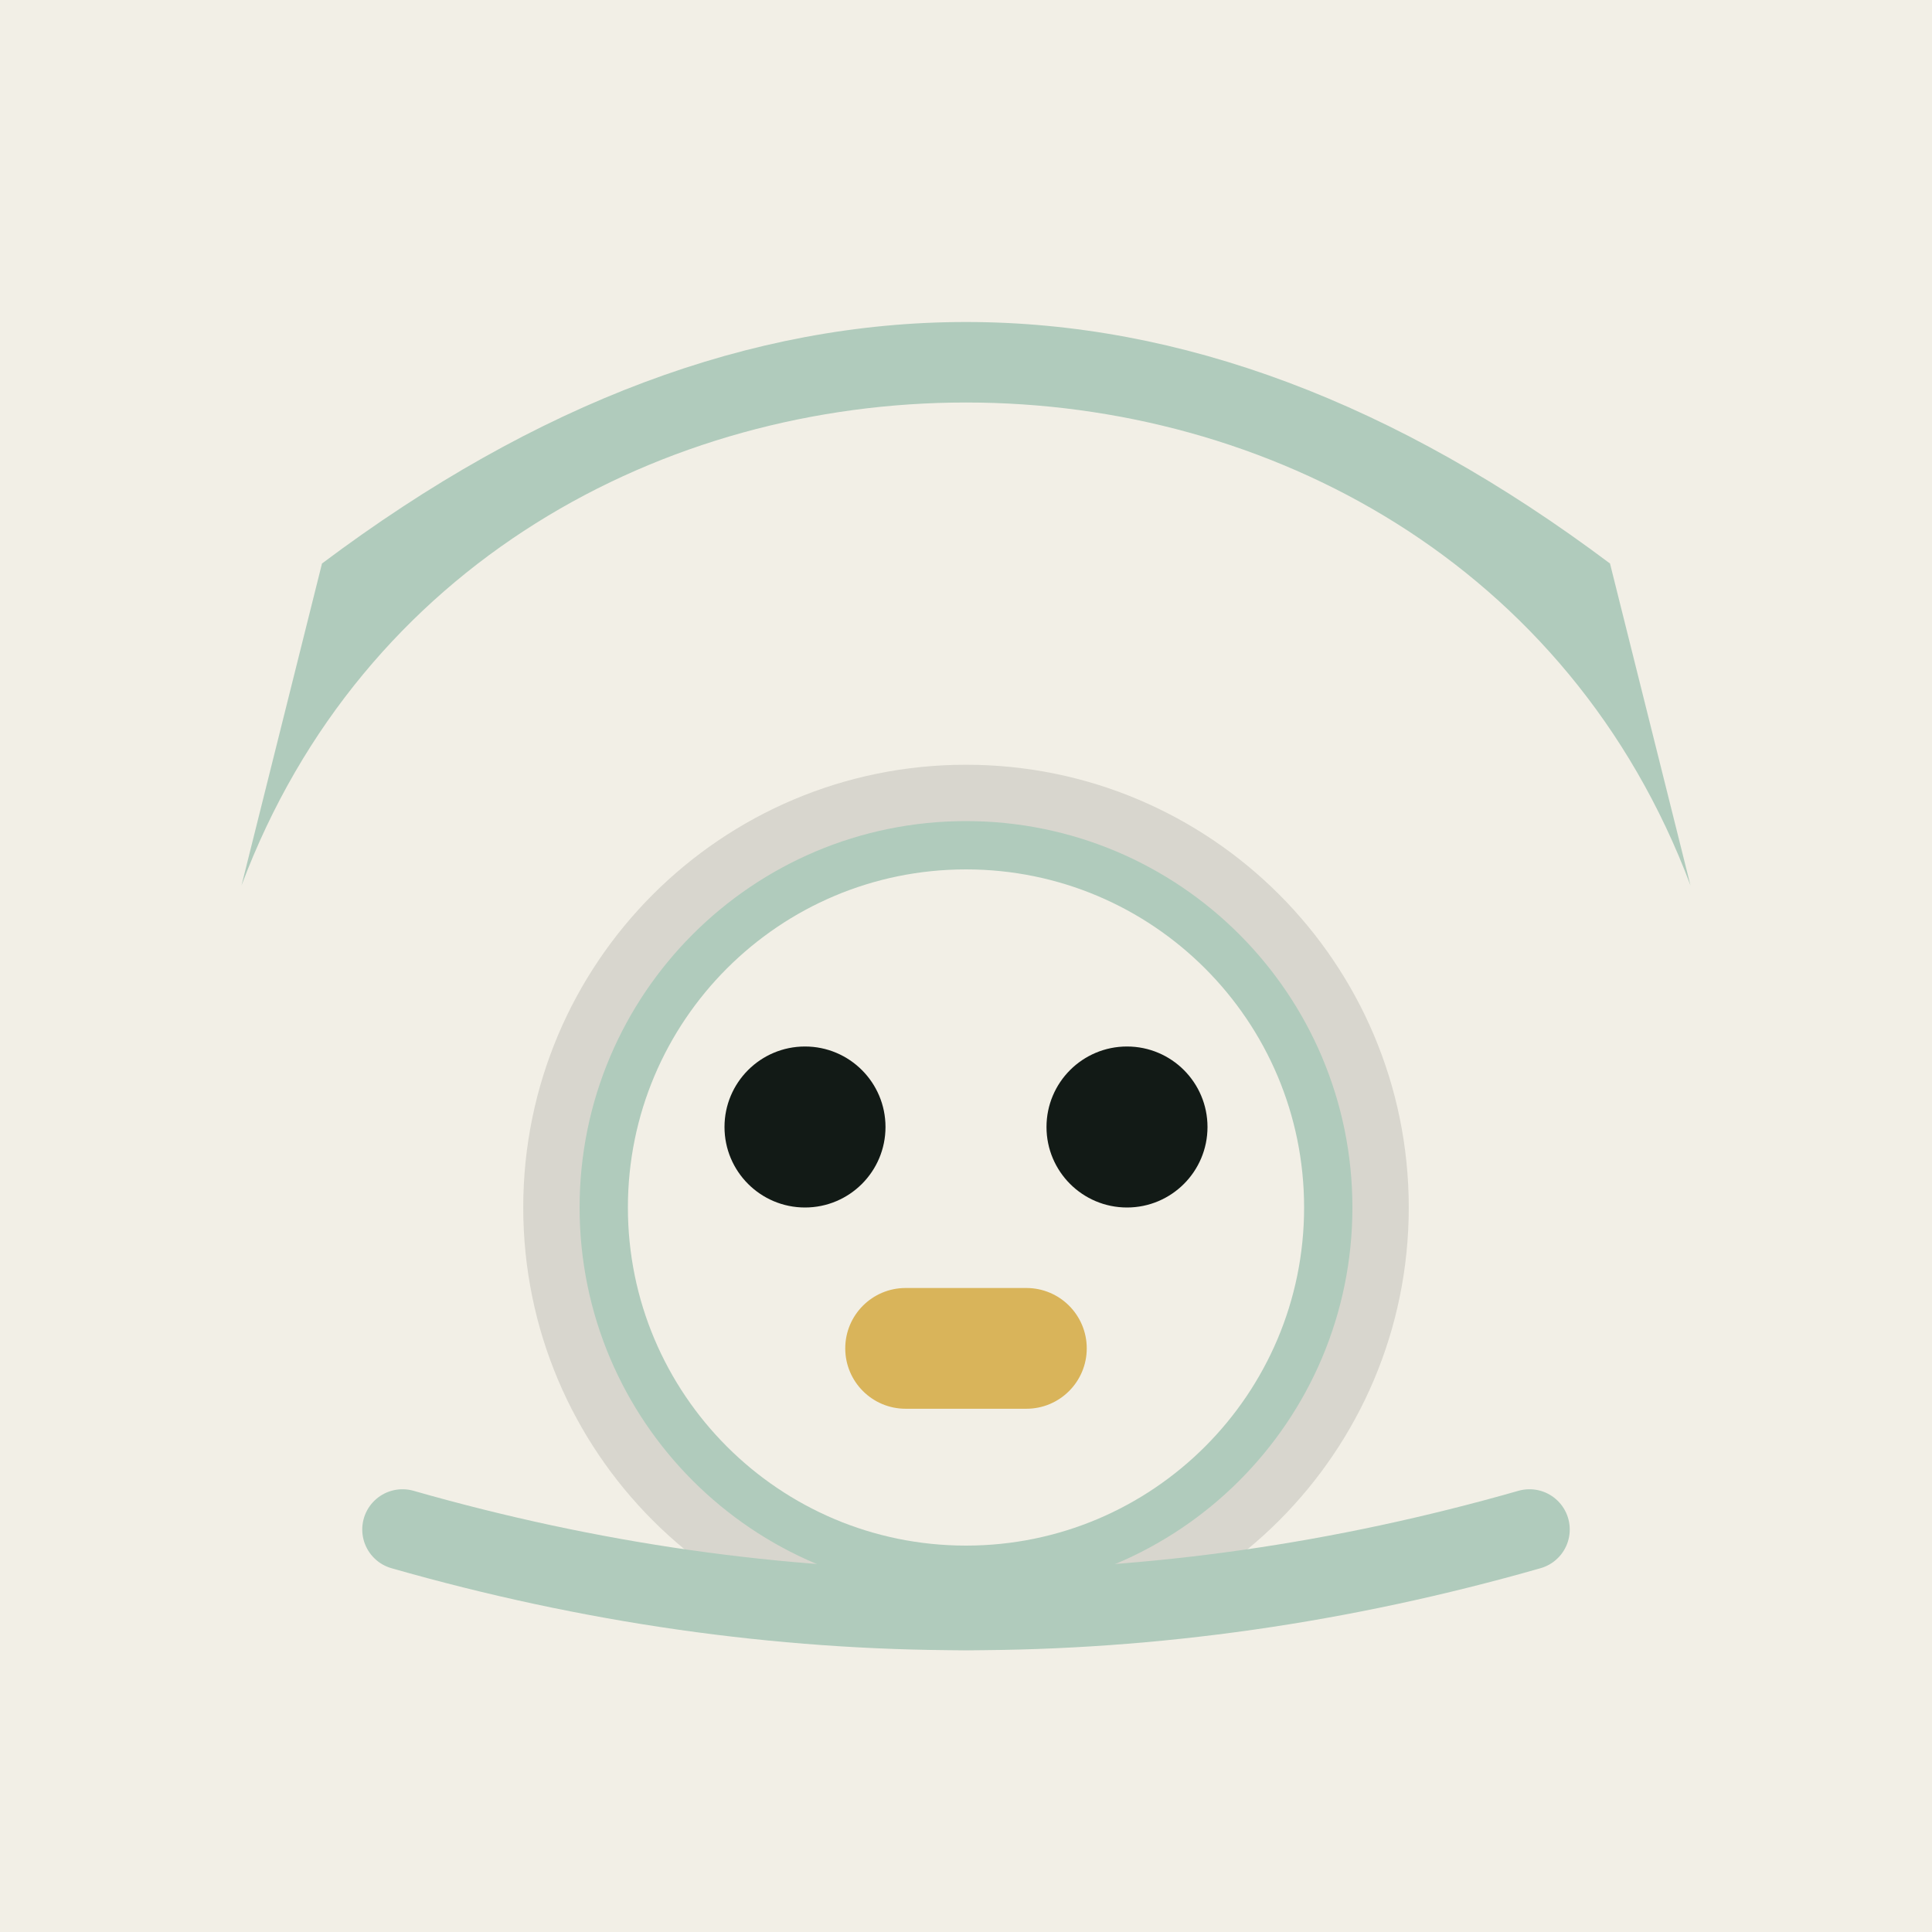
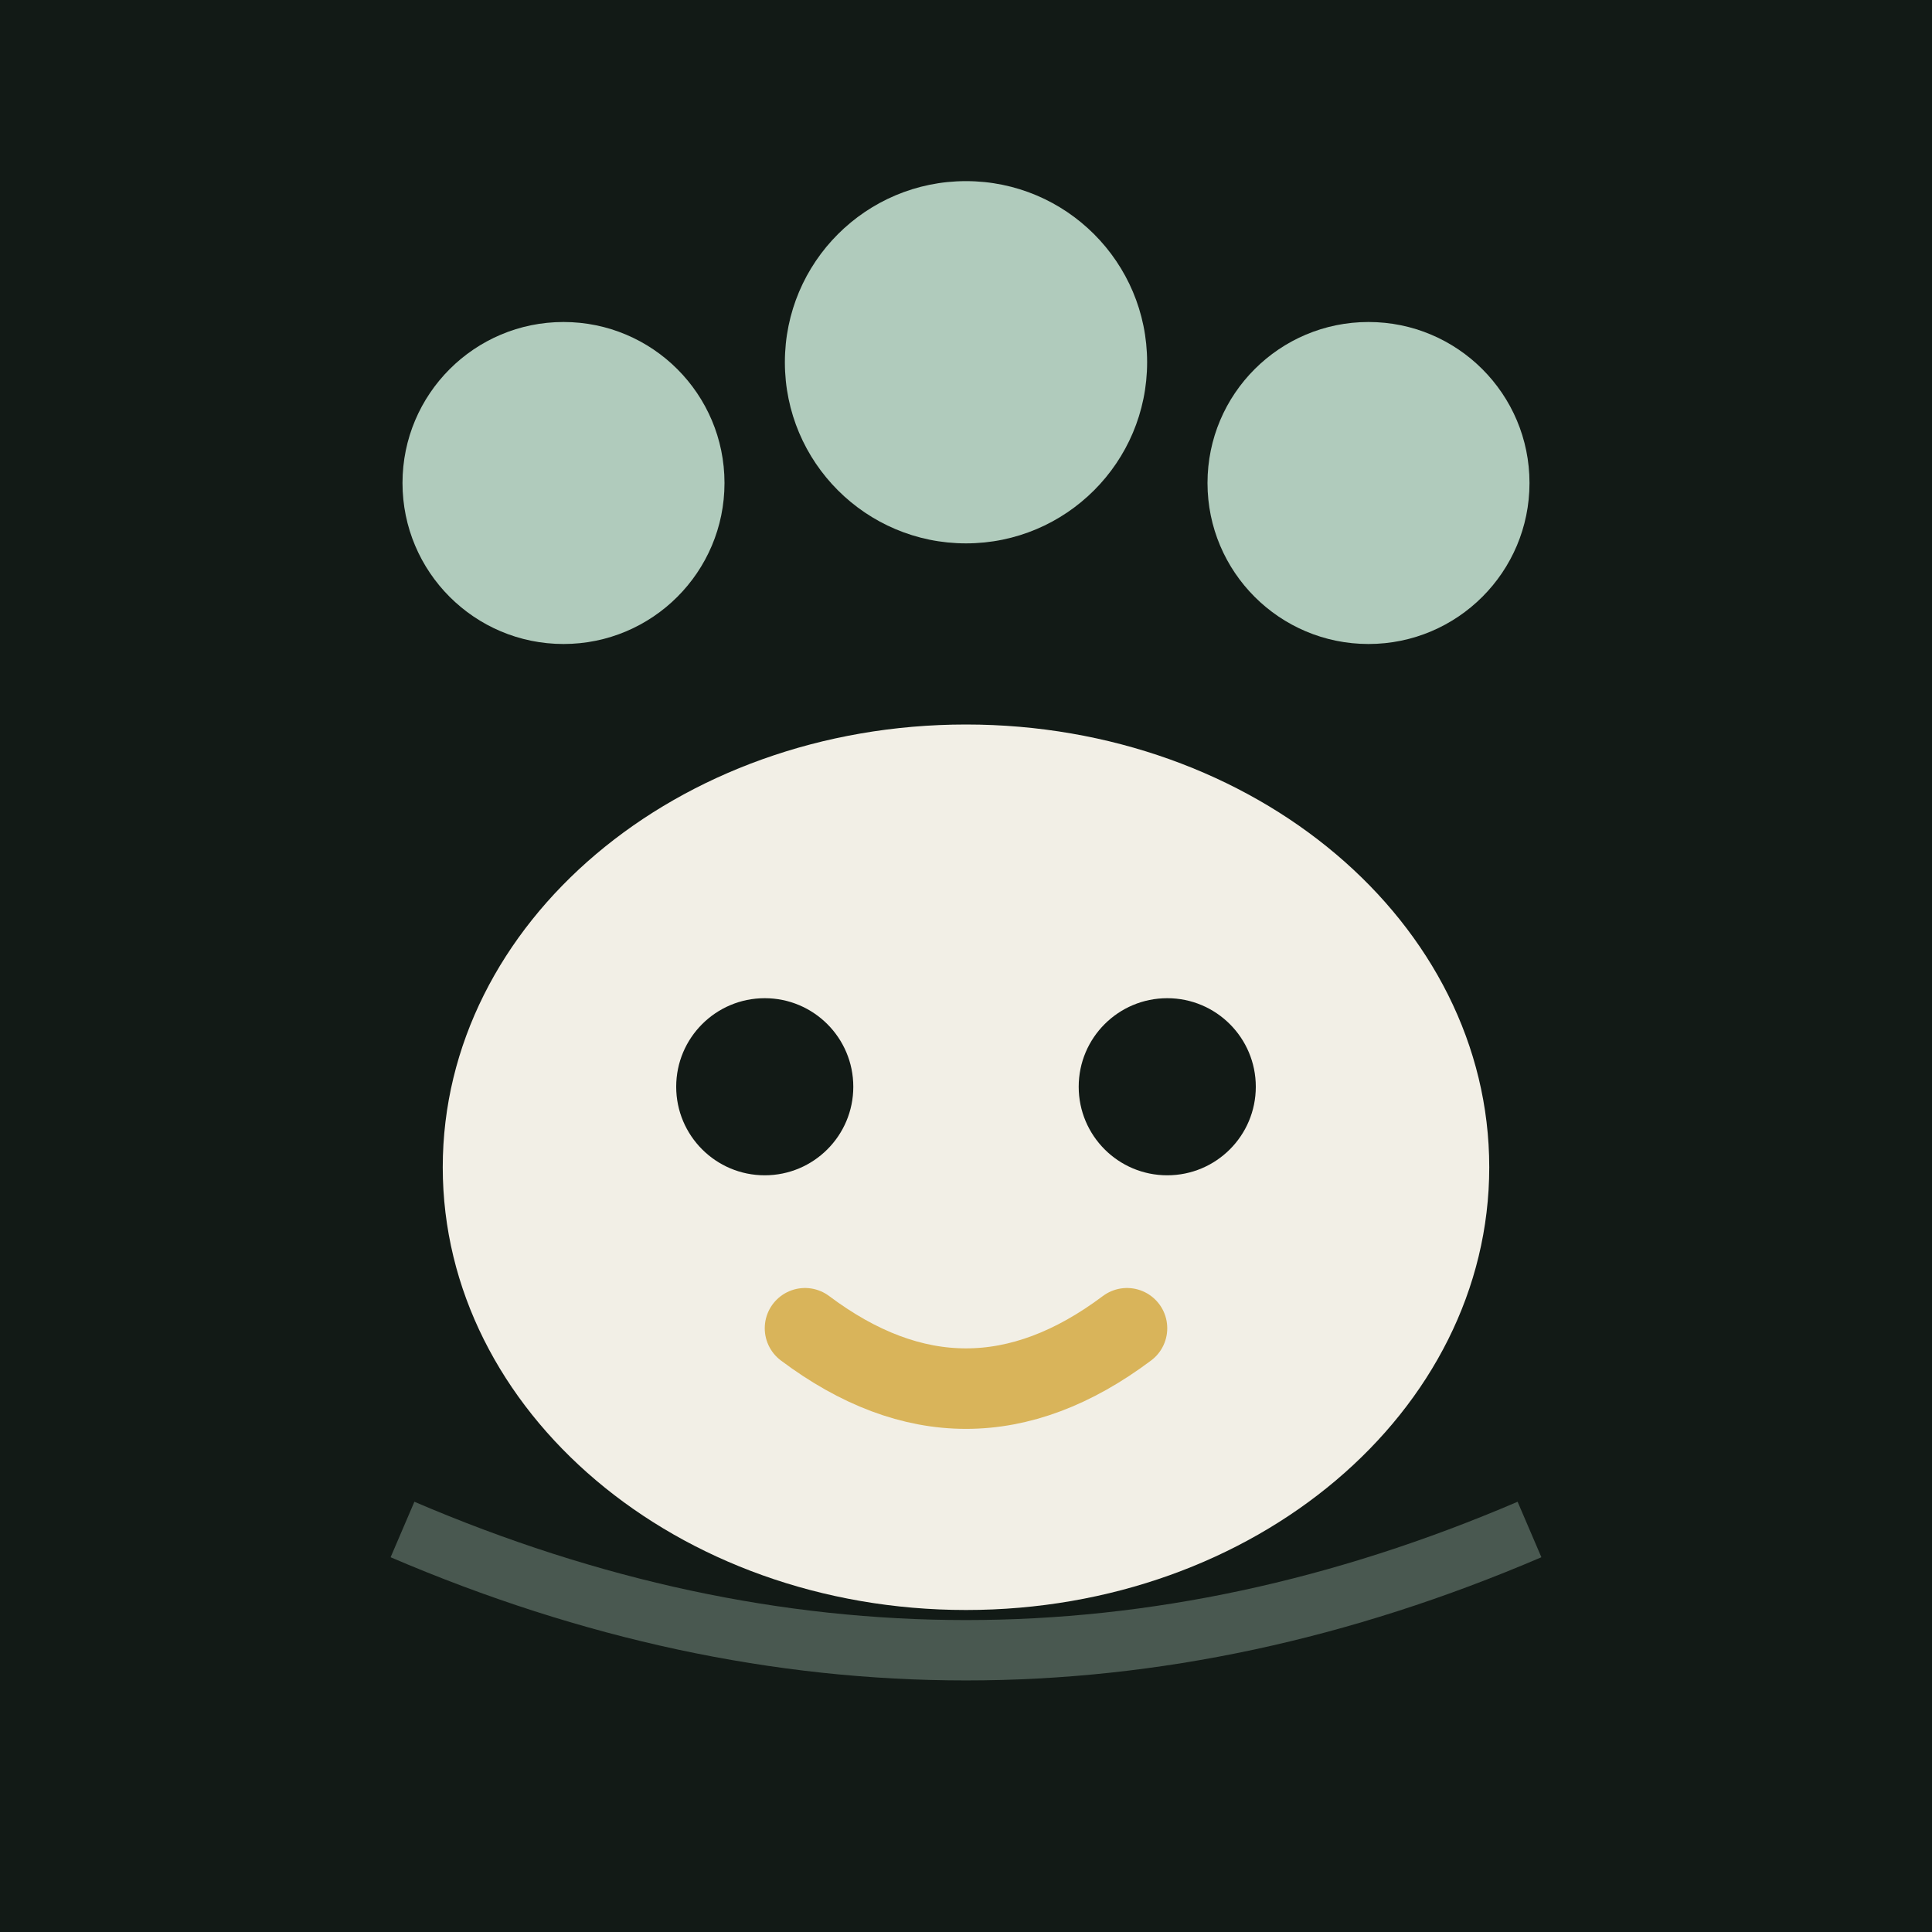
<svg xmlns="http://www.w3.org/2000/svg" width="48" height="48" viewBox="0 0 48 48">
-   <rect width="48" height="48" fill="#F2EFE6" />
-   <path d="M6 22 C12 6 36 6 42 22 L40 14 Q24 2 8 14 Z" fill="#B0CBBC" />
-   <circle cx="24" cy="30" r="11" fill="#121A16" opacity="0.12" />
-   <circle cx="24" cy="30" r="9" fill="#F2EFE6" stroke="#B0CBBC" stroke-width="1.2" />
-   <circle cx="20" cy="28" r="2" fill="#121A16" />
-   <circle cx="28" cy="28" r="2" fill="#121A16" />
-   <rect x="21" y="32" width="6" height="3" rx="1.5" fill="#D9B45A" />
-   <path d="M10 38 Q24 42 38 38" stroke="#B0CBBC" stroke-width="2" fill="none" stroke-linecap="round" />
+   <rect width="48" height="48" fill="#121A16" />
+   <circle cx="14" cy="12" r="4" fill="#B0CBBC" />
+   <circle cx="24" cy="9" r="4.5" fill="#B0CBBC" />
+   <circle cx="34" cy="12" r="4" fill="#B0CBBC" />
+   <ellipse cx="24" cy="29" rx="13" ry="11" fill="#F2EFE6" />
+   <circle cx="19" cy="27" r="2.2" fill="#121A16" />
+   <circle cx="29" cy="27" r="2.2" fill="#121A16" />
+   <path d="M20 33 Q24 36 28 33" stroke="#D9B45A" stroke-width="2" fill="none" stroke-linecap="round" />
+   <path d="M10 38 Q24 44 38 38" stroke="#B0CBBC" stroke-width="1.5" fill="none" opacity="0.35" />
</svg>
